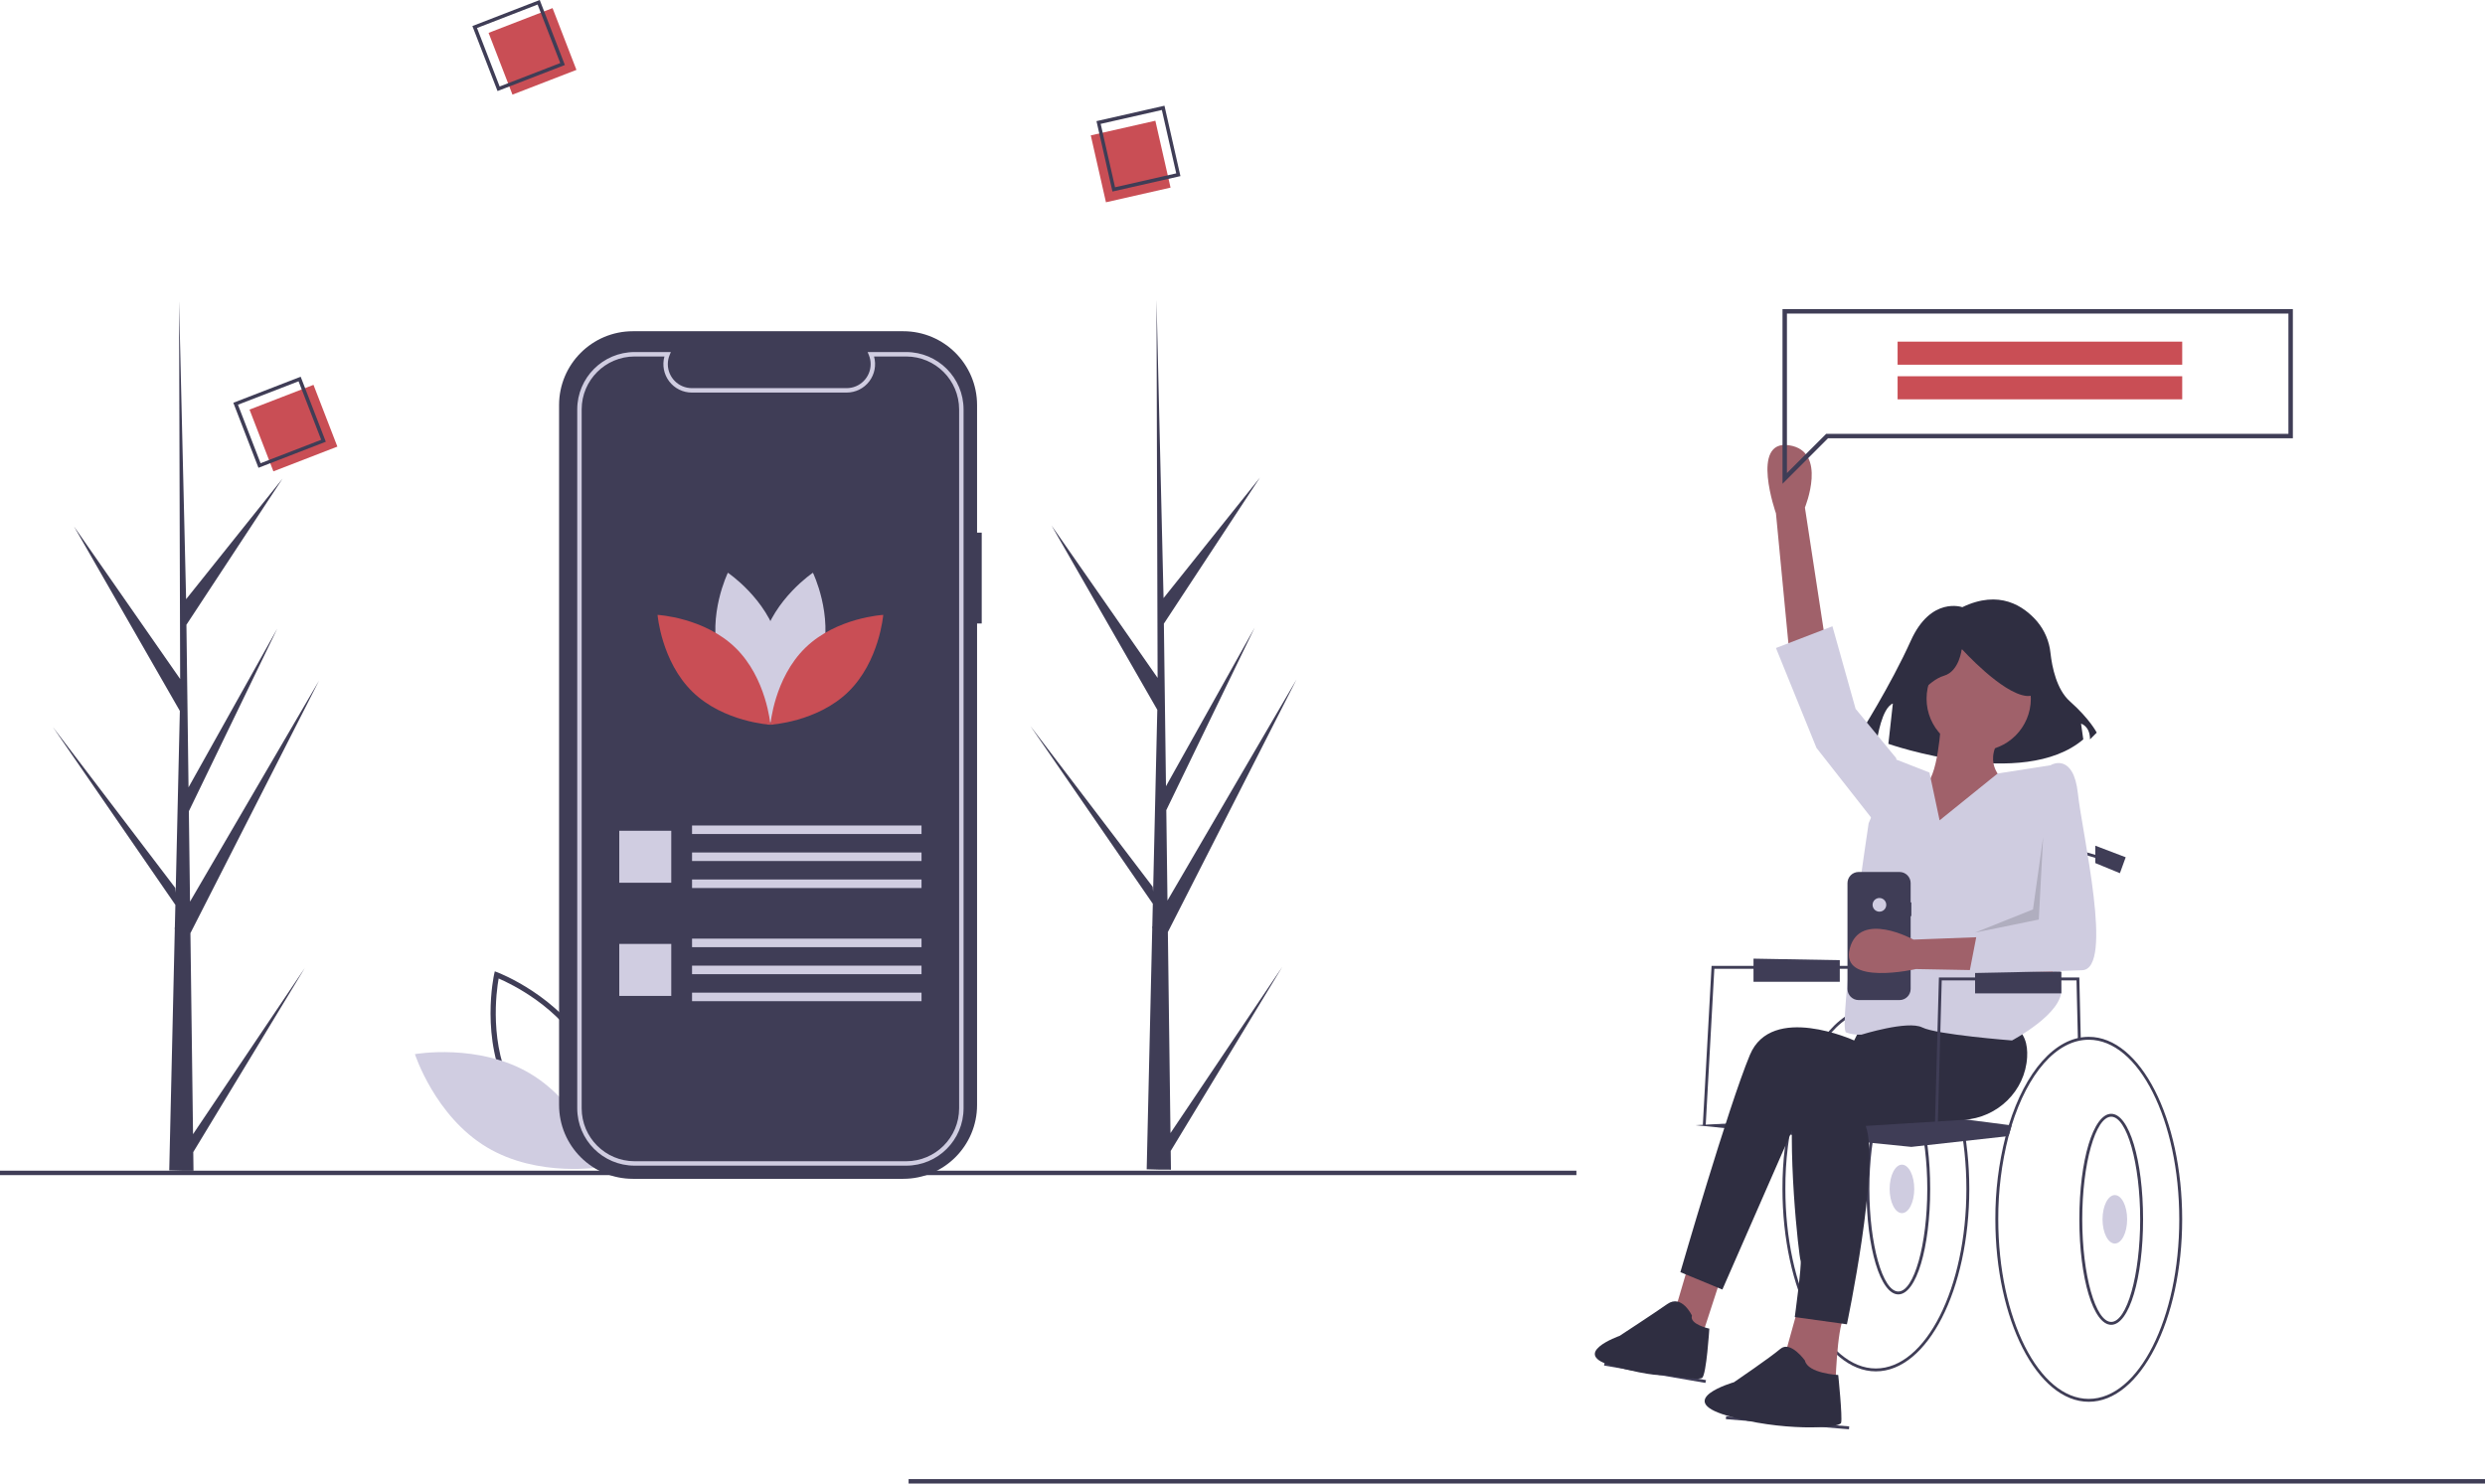
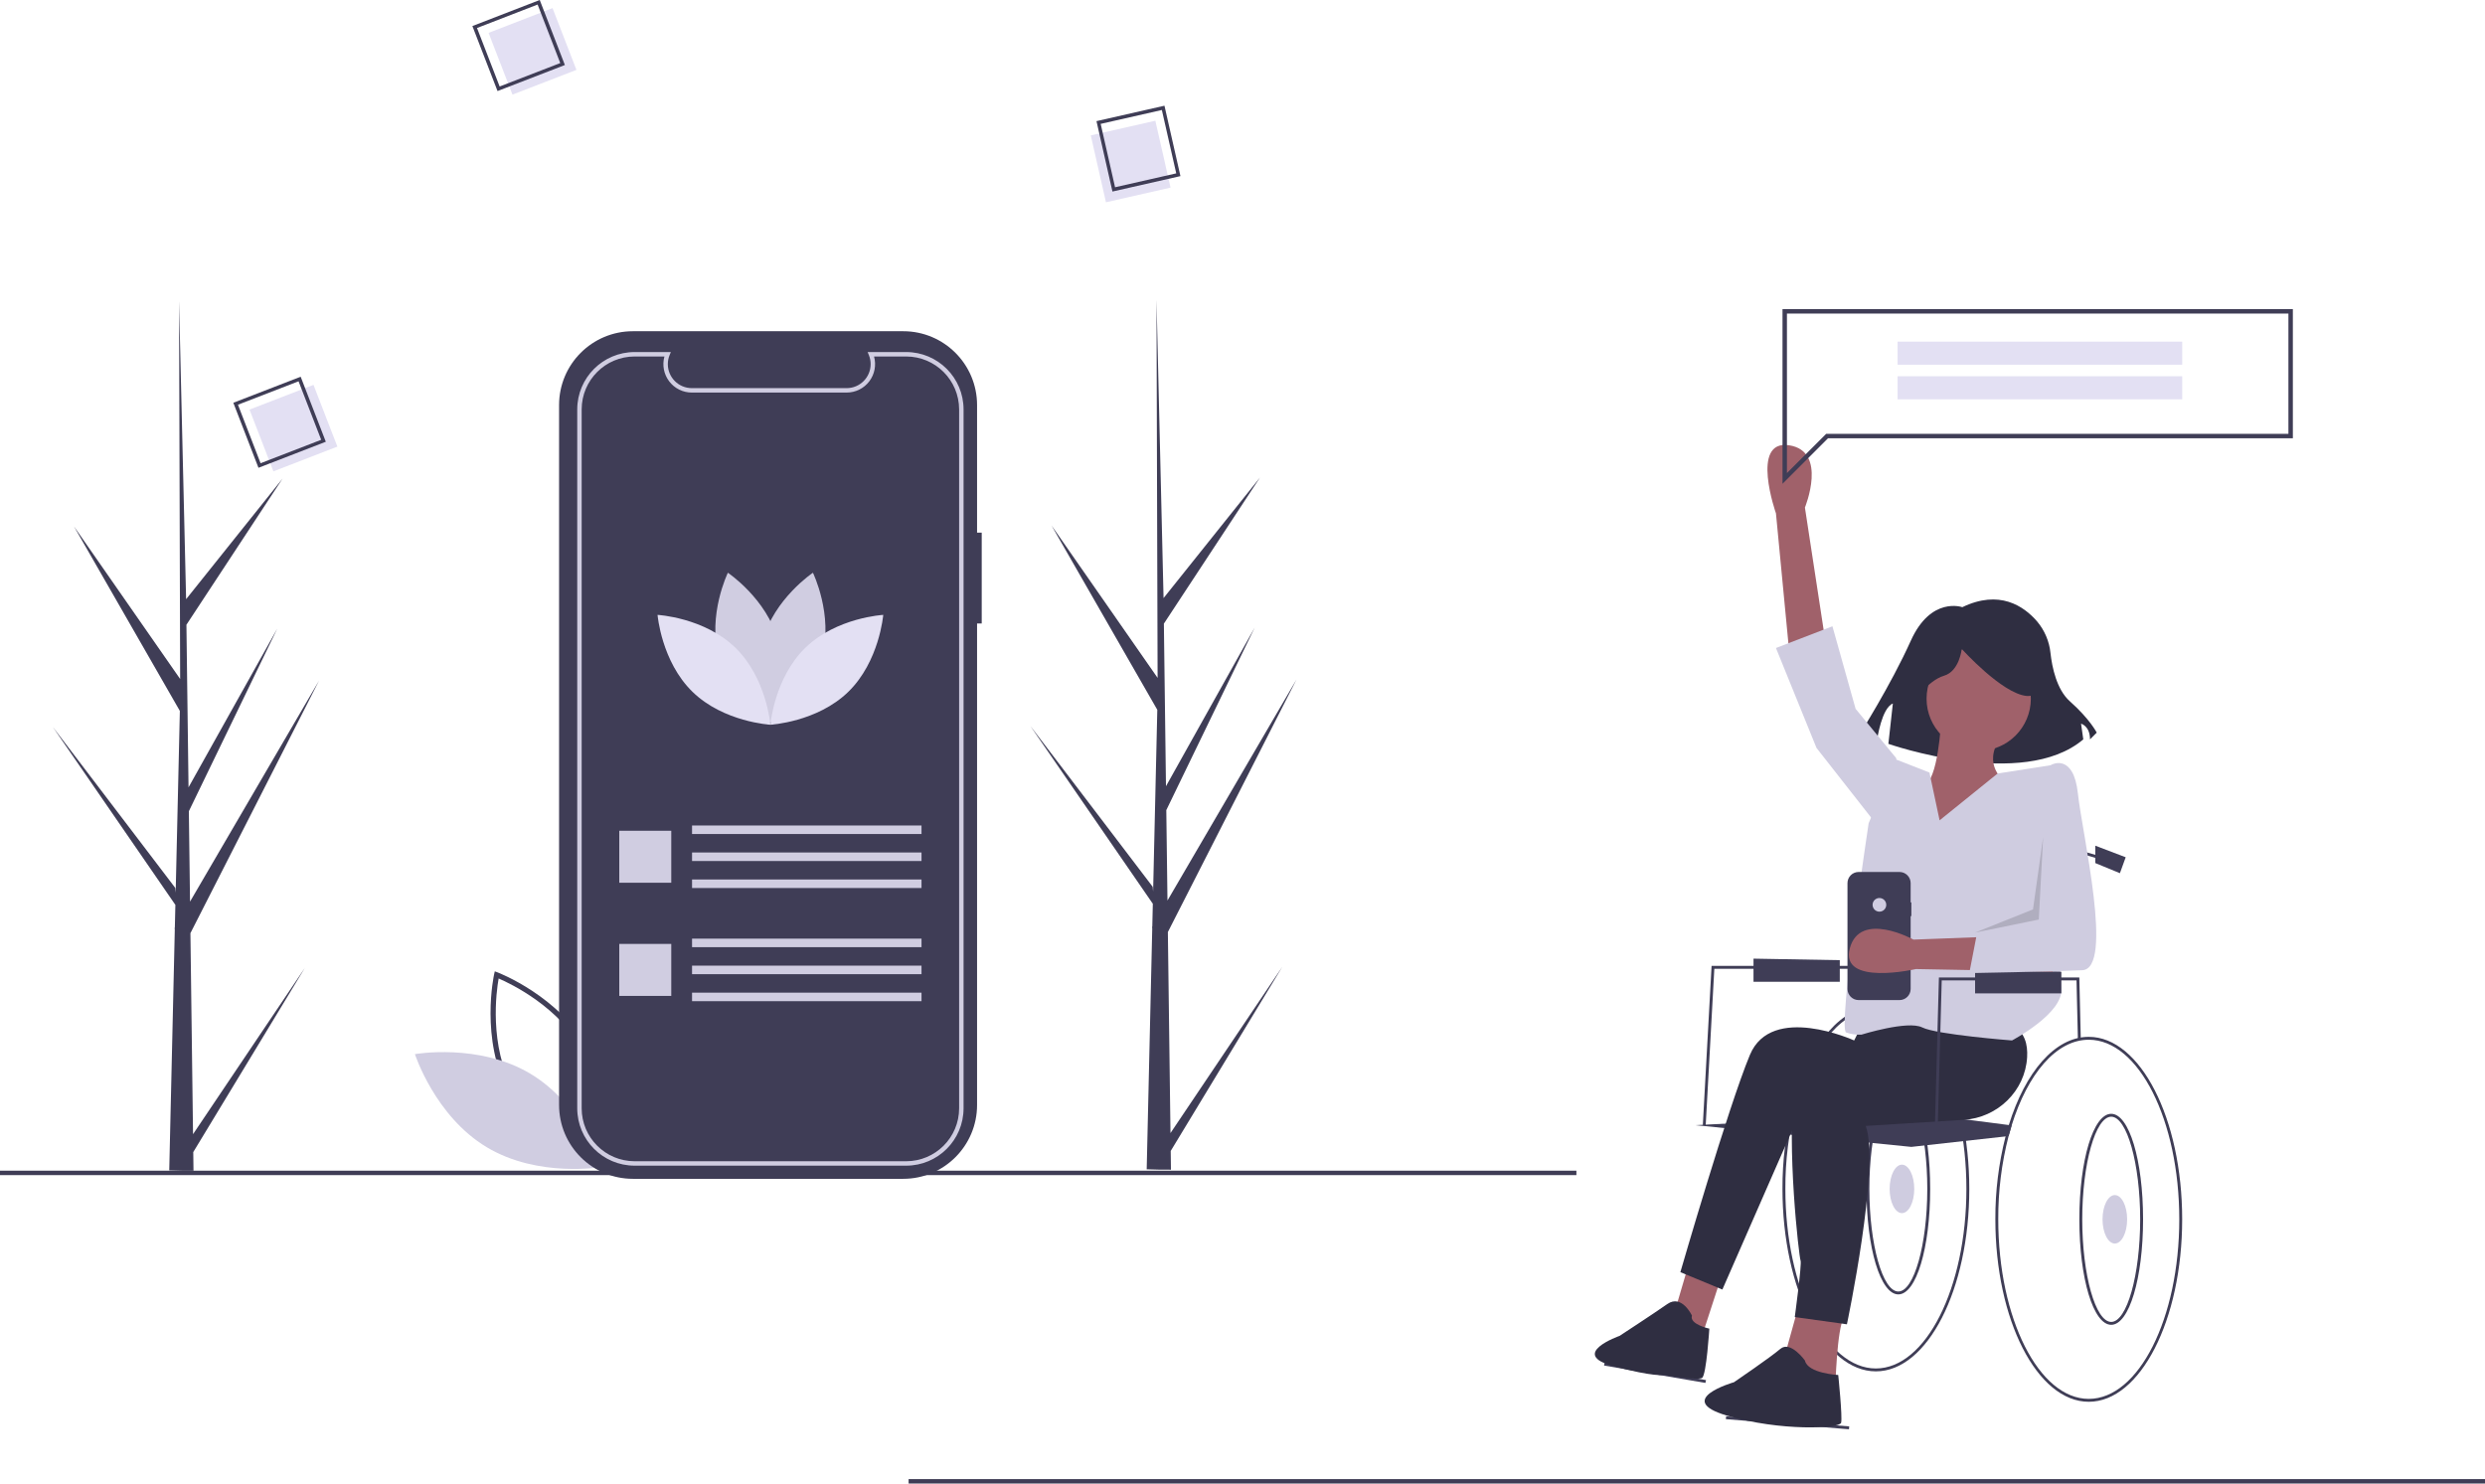
<svg xmlns="http://www.w3.org/2000/svg" id="adda4e41-4675-4828-8905-d91a367a8d62" data-name="Layer 1" width="1119.901" height="668.597" viewBox="0 0 1119.901 668.597">
  <path d="M311.535,643.41l-1.267-.475c-.278-.105-27.993-10.723-40.975-34.799-12.983-24.077-6.626-53.067-6.56-53.356l.299-1.32,1.267.475c.278.105,27.992,10.723,40.975,34.799,12.983,24.077,6.626,53.067,6.56,53.356ZM271.372,607.015c10.976,20.357,32.877,30.791,38.426,33.174,1.055-5.947,4.364-29.997-6.603-50.334-10.965-20.335-32.874-30.786-38.426-33.174C263.714,562.631,260.406,586.679,271.372,607.015Z" transform="translate(-40.04971 -115.7013)" fill="#3f3d56" />
  <path d="M279.215,599.69c23.331,14.037,32.317,41.918,32.317,41.918s-28.842,5.123-52.173-8.914-32.317-41.918-32.317-41.918S255.884,585.653,279.215,599.69Z" transform="translate(-40.04971 -115.7013)" fill="#d0cde1" />
  <rect y="527.597" width="710.428" height="2" fill="#3f3d56" />
  <rect x="409.472" y="666.597" width="710.428" height="2" fill="#3f3d56" />
  <path d="M567.545,626.351l50.401-74.951-50.298,83.015.105,8.434q-5.519.042-10.931-.184l2.5-108.412-.068-.836.092-.162.239-10.244-55.195-80.137,55.13,72.47.196,2.165,1.888-81.91-47.674-83.084,47.809,68.694-.499-169.696.001-.565.016.555,3.165,133.743,43.449-54.327L564.565,396.768l.948,73.266,39.982-71.505-39.835,82.277.528,40.74,58.144-99.606L566.365,535.758Z" transform="translate(-40.04971 -115.7013)" fill="#3f3d56" />
  <path d="M127.045,626.851l50.401-74.951-50.298,83.015.105,8.434q-5.519.042-10.931-.184l2.5-108.412-.068-.836.092-.162.239-10.244L63.89,443.373l55.13,72.47.196,2.165,1.888-81.91-47.674-83.084,47.809,68.694-.499-169.696.001-.565.016.555,3.165,133.743,43.449-54.327L124.065,397.268l.948,73.266,39.982-71.505-39.835,82.277.528,40.74,58.144-99.606L125.865,536.258Z" transform="translate(-40.04971 -115.7013)" fill="#3f3d56" />
  <path d="M482.478,355.749H480.379v-57.498a33.278,33.278,0,0,0-33.279-33.278H325.283A33.278,33.278,0,0,0,292.004,298.251V613.691a33.278,33.278,0,0,0,33.279,33.278H447.1A33.278,33.278,0,0,0,480.379,613.691V396.678h2.099Z" transform="translate(-40.04971 -115.7013)" fill="#3f3d56" />
  <path d="M448.444,641.044H326.037a25.881,25.881,0,0,1-25.848-25.856V300.207a25.877,25.877,0,0,1,25.848-25.848h16.344l-.567,1.38a10.671,10.671,0,0,0-.799,4.076,10.819,10.819,0,0,0,10.807,10.807h69.789a10.818,10.818,0,0,0,10.806-10.807,10.697,10.697,0,0,0-.798-4.077l-.566-1.379h17.392a25.878,25.878,0,0,1,25.849,25.848V615.187A25.882,25.882,0,0,1,448.444,641.044ZM326.037,276.359a23.875,23.875,0,0,0-23.848,23.848V615.187a23.879,23.879,0,0,0,23.848,23.856H448.444a23.88,23.88,0,0,0,23.849-23.856V300.207a23.875,23.875,0,0,0-23.849-23.848h-14.5a12.814,12.814,0,0,1-12.333,16.263H351.822a12.814,12.814,0,0,1-12.334-16.263Z" transform="translate(-40.04971 -115.7013)" fill="#d0cde1" />
  <rect x="311.88" y="372.027" width="103.416" height="3.843" fill="#d0cde1" />
  <rect x="311.88" y="384.196" width="103.416" height="3.843" fill="#d0cde1" />
  <rect x="311.88" y="396.364" width="103.416" height="3.843" fill="#d0cde1" />
  <rect x="279.086" y="374.402" width="23.43" height="23.43" fill="#d0cde1" />
  <rect x="311.88" y="423.027" width="103.416" height="3.843" fill="#d0cde1" />
  <rect x="311.88" y="435.196" width="103.416" height="3.843" fill="#d0cde1" />
  <rect x="311.88" y="447.364" width="103.416" height="3.843" fill="#d0cde1" />
  <rect x="279.086" y="425.402" width="23.43" height="23.43" fill="#d0cde1" />
  <path d="M410.52,411.698c-5.118,18.919-22.648,30.635-22.648,30.635s-9.232-18.956-4.114-37.875,22.648-30.635,22.648-30.635S415.638,392.779,410.52,411.698Z" transform="translate(-40.04971 -115.7013)" fill="#d0cde1" />
  <path d="M363.962,411.698c5.118,18.919,22.648,30.635,22.648,30.635s9.232-18.956,4.114-37.875-22.648-30.635-22.648-30.635S358.844,392.779,363.962,411.698Z" transform="translate(-40.04971 -115.7013)" fill="#d0cde1" />
-   <path d="M371.482,407.632c14.043,13.671,15.759,34.686,15.759,34.686s-21.054-1.15-35.097-14.82-15.759-34.686-15.759-34.686S357.439,393.961,371.482,407.632Z" transform="translate(-40.04971 -115.7013)" fill="#c94e55" />
-   <path d="M403,407.632c-14.043,13.671-15.759,34.686-15.759,34.686s21.054-1.15,35.097-14.82,15.759-34.686,15.759-34.686S417.043,393.961,403,407.632Z" transform="translate(-40.04971 -115.7013)" fill="#c94e55" />
-   <rect x="156.839" y="293.716" width="30.913" height="29.842" transform="translate(-139.7806 -32.77281) rotate(-21.14419)" fill="#c94e55" />
+   <path d="M371.482,407.632c14.043,13.671,15.759,34.686,15.759,34.686s-21.054-1.15-35.097-14.82-15.759-34.686-15.759-34.686S357.439,393.961,371.482,407.632Z" transform="translate(-40.04971 -115.7013)" fill="#E3E0F3" />
+   <path d="M403,407.632c-14.043,13.671-15.759,34.686-15.759,34.686s21.054-1.15,35.097-14.82,15.759-34.686,15.759-34.686S417.043,393.961,403,407.632Z" transform="translate(-40.04971 -115.7013)" fill="#E3E0F3" />
+   <rect x="156.839" y="293.716" width="30.913" height="29.842" transform="translate(-139.7806 -32.77281) rotate(-21.14419)" fill="#E3E0F3" />
  <path d="M186.883,314.784l-30.349,11.738-11.331-29.298L175.552,285.486Zm-29.398,9.686,27.314-10.564-10.198-26.368-27.314,10.564Z" transform="translate(-40.04971 -115.7013)" fill="#3f3d56" />
-   <rect x="264.574" y="123.932" width="30.913" height="29.842" transform="translate(-71.28341 -5.34159) rotate(-21.14419)" fill="#c94e55" />
+   <rect x="264.574" y="123.932" width="30.913" height="29.842" transform="translate(-71.28341 -5.34159) rotate(-21.14419)" fill="#E3E0F3" />
  <path d="M294.618,144.999l-30.349,11.738-11.331-29.298,30.349-11.738Zm-29.398,9.686,27.314-10.564-10.198-26.368-27.314,10.564Z" transform="translate(-40.04971 -115.7013)" fill="#3f3d56" />
  <path d="M885.441,569.275c-15.266,0-28.652,15.944-36.033,39.753-.522,1.671-1.012,3.387-1.468,5.13a148.577,148.577,0,0,0-4.595,37.351c0,45.346,18.881,82.234,42.096,82.234s42.096-36.888,42.096-82.234S908.656,569.275,885.441,569.275Zm0,163.164c-22.491,0-40.791-36.307-40.791-80.929a147.733,147.733,0,0,1,4.653-37.502q.646-2.457,1.384-4.817c7.186-23.15,20.076-38.611,34.754-38.611,22.49,0,40.791,36.307,40.791,80.929S907.932,732.438,885.441,732.438Z" transform="translate(-40.04971 -115.7013)" fill="#3f3d56" />
  <path d="M895.558,699.055c-8.052,0-14.358-20.885-14.358-47.546s6.307-47.546,14.358-47.546,14.358,20.885,14.358,47.546S903.609,699.055,895.558,699.055Zm0-93.787c-7.075,0-13.053,21.176-13.053,46.241s5.978,46.241,13.053,46.241,13.053-21.176,13.053-46.241S902.633,605.268,895.558,605.268Z" transform="translate(-40.04971 -115.7013)" fill="#3f3d56" />
  <ellipse cx="857.139" cy="535.808" rx="5.548" ry="10.92" fill="#cfcce0" />
  <polygon points="845.065 387.655 934.479 387.329 934.479 422.554 845.065 426.162 845.065 387.655" fill="#3f3d56" />
  <polygon points="768.703 507.127 767.401 507.055 771.35 435.299 852.245 435.299 852.245 436.604 772.586 436.604 768.703 507.127" fill="#3f3d56" />
  <polygon points="768.569 623.249 722.883 615.418 723.154 614.14 768.84 621.972 768.569 623.249" fill="#3f3d56" />
  <rect x="844.976" y="729.081" width="1.306" height="55.663" transform="translate(-18.18441 1421.864) rotate(-85.29215)" fill="#3f3d56" />
  <path d="M946.628,622.897q-.734,2.359-1.384,4.817l-1.364.15L901.431,632.582l-97.246-9.79L905.347,617.571l40.001,5.162Z" transform="translate(-40.04971 -115.7013)" fill="#3f3d56" />
  <path d="M924.391,389.344s-14.135-5.048-23.222,15.145-23.222,42.406-23.222,42.406l8.077,2.019s2.019-14.135,7.068-16.155l-2.019,18.174s60.58,21.203,87.841-2.019l-1.01-7.068s4.039,1.01,4.039,7.068l3.029-3.029s-3.029-6.058-12.116-14.135c-5.964-5.302-8.014-15.388-8.718-21.694a26.252,26.252,0,0,0-6.044-14.296C952.054,388.761,941.051,381.322,924.391,389.344Z" transform="translate(-40.04971 -115.7013)" fill="#2f2e41" />
  <path d="M846.282,408.395l-5.874-61.35s-11.748-33.285,5.874-30.675,7.179,28.064,7.179,28.064l9.79,63.96Z" transform="translate(-40.04971 -115.7013)" fill="#a0616a" />
  <polygon points="760.547 571.377 754.02 593.568 766.42 604.01 775.558 575.946 760.547 571.377" fill="#a0616a" />
  <path d="M850.851,703.395l-6.527,23.496,22.843,14.358s.653-26.759,3.916-31.98Z" transform="translate(-40.04971 -115.7013)" fill="#a0616a" />
  <path d="M878.915,578.085l-3.263,6.527s-37.201-16.969-46.991,6.527-31.327,97.898-31.327,97.898l18.927,7.832,34.591-78.971,78.971-1.958,3.263-43.728Z" transform="translate(-40.04971 -115.7013)" fill="#2f2e41" />
  <path d="M906.326,589.18s-53.518-11.095-57.434,15.664,1.958,77.666,2.611,78.971-2.611,25.454-2.611,25.454l23.496,3.263s15.011-71.139,8.485-89.414l44.158-2.731c15.243-.943,27.696-12.984,28.573-28.231.336-5.836-1.125-11.133-6.16-14.07-15.664-9.137-44.381-9.137-44.381-9.137Z" transform="translate(-40.04971 -115.7013)" fill="#2f2e41" />
  <path d="M802.554,708.616s-4.569-9.79-11.095-5.221-21.538,14.358-21.538,14.358-23.221,8.177-2.611,13.706c18.333,4.918,22.843,3.916,22.843,3.916s15.011,2.611,16.969,1.305,3.263-22.19,3.263-22.19S801.249,712.532,802.554,708.616Z" transform="translate(-40.04971 -115.7013)" fill="#2f2e41" />
  <path d="M853.461,728.849s-6.527-9.137-11.095-5.221-20.885,15.011-20.885,15.011-27.411,7.832-3.263,15.011,50.907,5.874,51.56,3.263-1.305-21.538-1.305-21.538S854.767,734.722,853.461,728.849Z" transform="translate(-40.04971 -115.7013)" fill="#2f2e41" />
  <circle cx="891.73" cy="314.884" r="23.496" fill="#a0616a" />
  <path d="M914.811,441.028s-1.305,26.759-7.832,28.717-24.801,23.496-16.316,30.022,57.434,1.958,57.434,1.958l-4.569-33.938s-10.442-7.179-1.958-19.58Z" transform="translate(-40.04971 -115.7013)" fill="#a0616a" />
  <path d="M914.158,485.408l-4.569-21.538-15.011-5.874-12.4,28.717S868.146,579.717,872.062,581.022a17.649,17.649,0,0,0,6.853.979s20.885-6.527,27.411-3.263,40.465,5.874,40.465,5.874,23.496-12.4,22.19-23.496,0-73.097,0-73.097l-2.937-27.738-25.752,4.028Z" transform="translate(-40.04971 -115.7013)" fill="#cfcce0" />
  <polygon points="855.181 345.559 854.529 341.643 836.254 319.453 825.812 282.251 800.358 292.041 818.633 337.074 844.739 370.36 855.181 345.559" fill="#cfcce0" />
  <path d="M900.913,433.395s8.077-11.106,15.145-13.126,8.077-12.116,8.077-12.116,18.174,20.193,29.28,21.203,1.01-24.232,1.01-24.232L934.232,400.076l-19.184,2.019-15.145,10.097Z" transform="translate(-40.04971 -115.7013)" fill="#2f2e41" />
  <polygon points="936.438 468.607 935.806 441.825 875.07 441.825 873.129 513.635 871.824 513.6 873.799 440.52 937.068 440.52 937.089 441.151 937.742 468.562 936.438 468.607" fill="#3f3d56" />
  <polygon points="935.132 432.036 933.826 432.036 933.826 382.218 954.894 388.334 954.529 389.587 935.132 383.956 935.132 432.036" fill="#3f3d56" />
  <path d="M981.382,582.98c-15.266,0-28.652,15.944-36.033,39.753-.522,1.671-1.012,3.387-1.468,5.13a148.577,148.577,0,0,0-4.595,37.351c0,45.346,18.881,82.234,42.096,82.234s42.096-36.888,42.096-82.234S1004.597,582.98,981.382,582.98Zm0,163.164c-22.491,0-40.791-36.307-40.791-80.929a147.733,147.733,0,0,1,4.653-37.502q.646-2.457,1.384-4.817c7.186-23.15,20.076-38.611,34.754-38.611,22.49,0,40.791,36.307,40.791,80.929S1003.872,746.144,981.382,746.144Z" transform="translate(-40.04971 -115.7013)" fill="#3f3d56" />
  <path d="M991.498,712.761c-8.052,0-14.358-20.885-14.358-47.546s6.307-47.546,14.358-47.546,14.358,20.885,14.358,47.546S999.549,712.761,991.498,712.761Zm0-93.787c-7.075,0-13.053,21.176-13.053,46.241s5.978,46.241,13.053,46.241,13.053-21.176,13.053-46.241S998.573,618.974,991.498,618.974Z" transform="translate(-40.04971 -115.7013)" fill="#3f3d56" />
  <ellipse cx="953.08" cy="549.513" rx="5.548" ry="10.92" fill="#cfcce0" />
  <polygon points="944.269 381.129 957.975 386.35 955.364 393.529 944.269 388.96 944.269 381.129" fill="#3f3d56" />
  <polygon points="890.099 437.257 890.099 447.699 928.984 447.699 928.984 437.951 890.099 437.257" fill="#3f3d56" />
  <polygon points="790.242 432.036 790.242 442.478 829.128 442.478 829.128 432.729 790.242 432.036" fill="#3f3d56" />
  <path d="M901.431,522.399h-.317v-8.691a5.03,5.03,0,0,0-5.03-5.03H877.672a5.03,5.03,0,0,0-5.03,5.03v47.678a5.03,5.03,0,0,0,5.03,5.03h18.413a5.03,5.03,0,0,0,5.03-5.03V528.585h.317Z" transform="translate(-40.04971 -115.7013)" fill="#3f3d56" />
  <circle cx="846.987" cy="407.788" r="3.081" fill="#d0cde1" />
  <path d="M965.116,553.587l-61.619-1.159s-34.408,7.876-29.805-9.333,28.7-3.933,28.7-3.933l64.659-2.434Z" transform="translate(-40.04971 -115.7013)" fill="#a0616a" />
  <path d="M958.865,464.85l5.874-4.569s9.79-5.221,11.748,13.053,16.316,78.971,1.958,79.624-50.907,1.305-50.907,1.305l3.916-20.232,30.022-1.958Z" transform="translate(-40.04971 -115.7013)" fill="#cfcce0" />
  <polygon points="920.773 377.213 918.815 414.414 890.099 420.288 916.205 409.845 920.773 377.213" opacity="0.15" />
-   <rect x="534.141" y="173.565" width="30.913" height="29.842" transform="translate(571.7659 -504.8947) rotate(77.21774)" fill="#c94e55" />
+   <rect x="534.141" y="173.565" width="30.913" height="29.842" transform="translate(571.7659 -504.8947) rotate(77.21774)" fill="#E3E0F3" />
  <path d="M541.395,202.025,534.196,170.292l30.634-6.95,7.199,31.733Zm-5.308-30.494,6.479,28.56,27.571-6.255-6.479-28.56Z" transform="translate(-40.04971 -115.7013)" fill="#3f3d56" />
  <path d="M843.362,333.729v-78.707h230v58.205h-209.498Zm2-76.707v71.879l17.674-17.674H1071.362V257.022Z" transform="translate(-40.04971 -115.7013)" fill="#3f3d56" />
-   <rect x="855.179" y="153.968" width="128.267" height="10.4" fill="#c94e55" />
-   <rect x="855.179" y="169.568" width="128.267" height="10.4" fill="#c94e55" />
+   <rect x="855.179" y="153.968" width="128.267" height="10.4" fill="#E3E0F3" />
+   <rect x="855.179" y="169.568" width="128.267" height="10.4" fill="#E3E0F3" />
</svg>
